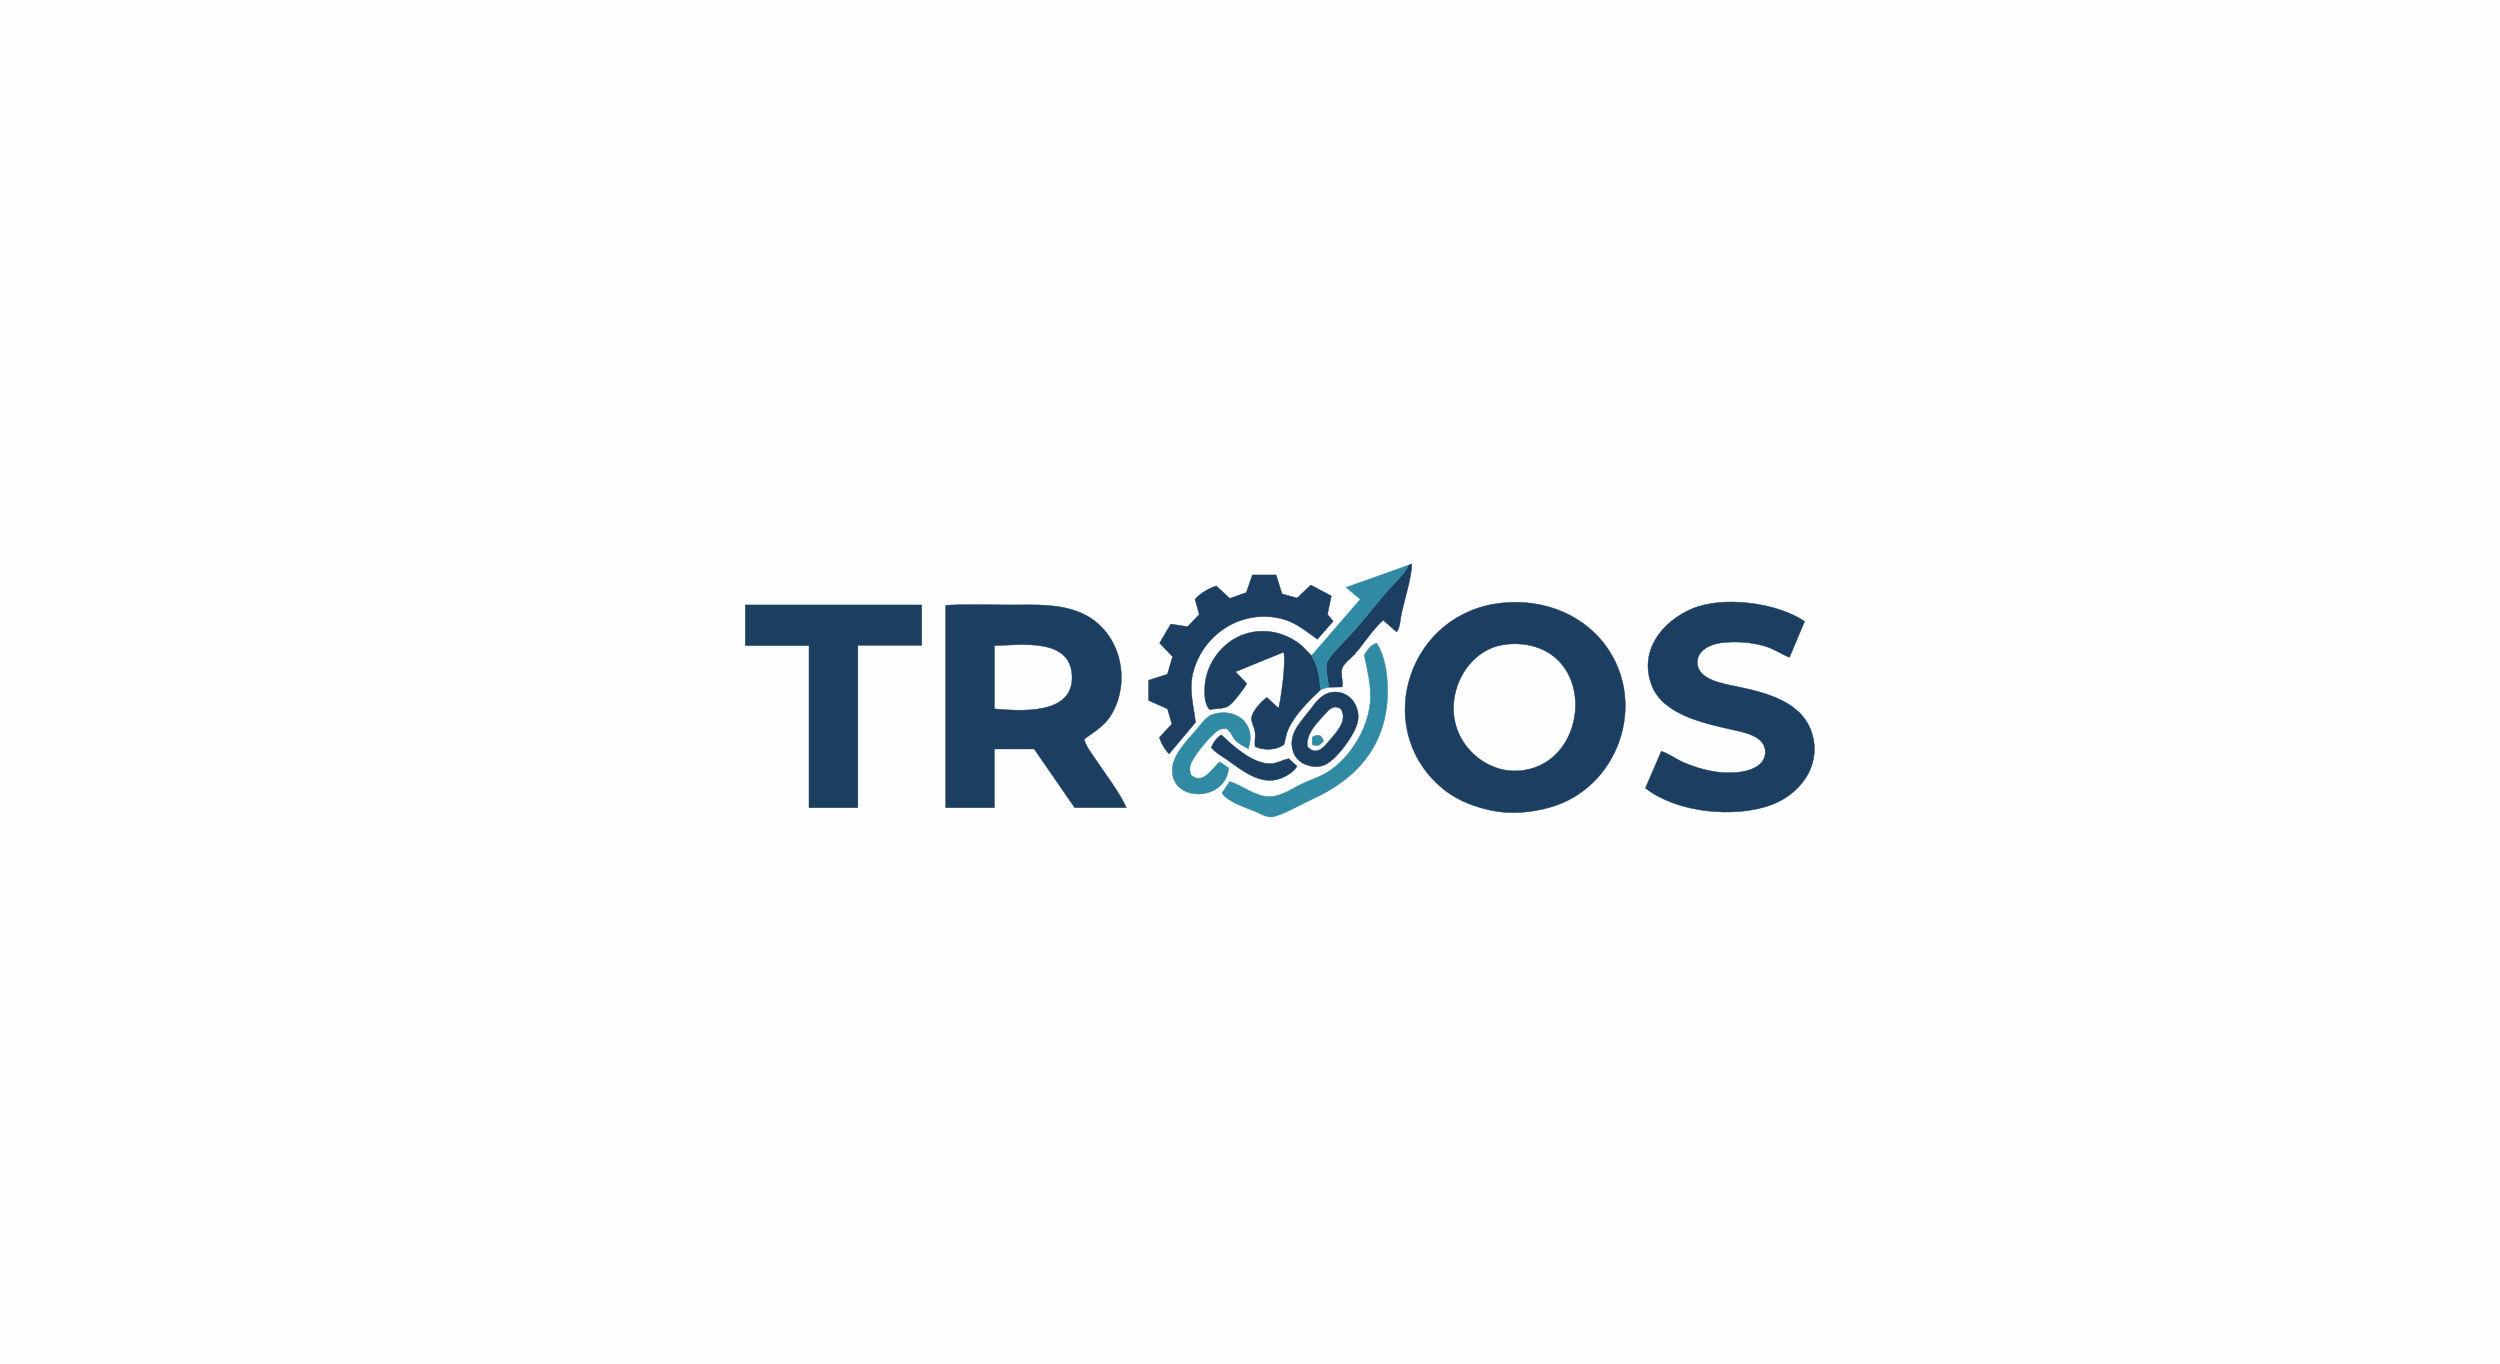
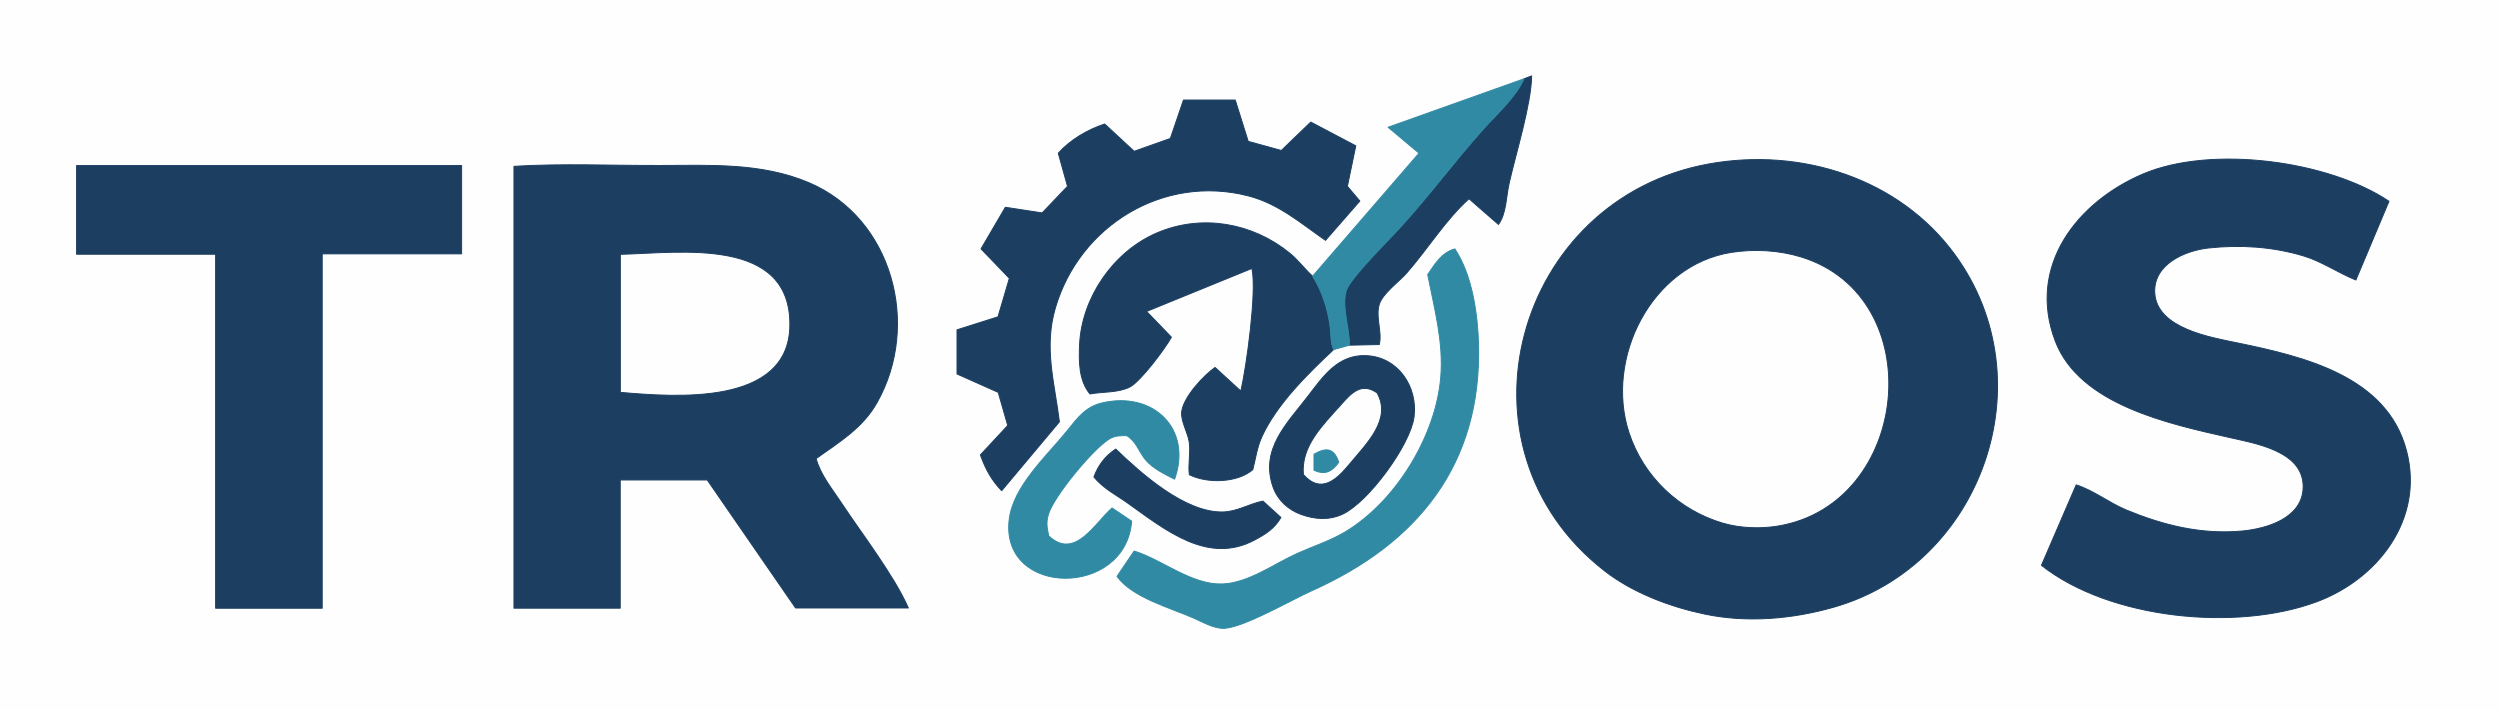
- <svg xmlns="http://www.w3.org/2000/svg" viewBox="0 0 1408 768" width="1408" height="768">
+ <svg xmlns="http://www.w3.org/2000/svg" viewBox="400 298 645 183" width="645" height="183">
  <path d="M0.24 0.24C469.41 0.24 938.59 0.24 1407.76 0.24C1407.76 256.11 1407.76 511.98 1407.76 767.85C938.59 767.85 469.41 767.85 0.24 767.85C0.24 511.98 0.24 256.11 0.24 0.24ZM793.18 318.33C781.49 322.5 769.81 326.66 758.12 330.83C760.78 333.06 763.44 335.29 766.1 337.52C756.95 348.1 747.8 358.68 738.65 369.26C736.6 367.39 734.95 365.12 732.77 363.33C723.16 355.48 710.05 353.14 698.47 358.1C687.23 362.92 679.09 374.8 678.53 386.89C678.33 391.24 678.34 396.21 681.21 399.64C684.45 399.04 688.62 399.36 691.56 397.81C694.28 396.38 700.69 387.83 702.23 384.99C700.09 382.78 697.96 380.56 695.82 378.35C704.88 374.65 713.93 370.96 722.99 367.26C724.3 373.08 721.62 392.46 720.14 398.89C717.92 396.86 715.71 394.83 713.49 392.8C710.59 394.81 705.37 400.38 704.88 404.17C704.57 406.62 706.49 409.63 706.82 412.09C707.21 414.92 706.49 417.66 706.85 420.47C711.4 422.76 719.2 422.63 723.22 419.17C723.96 416.33 724.3 413.5 725.52 410.78C729.32 402.36 737.41 394.44 744.06 388.2C745.42 387.82 746.79 387.44 748.15 387.06C750.72 387.01 753.29 386.95 755.86 386.89C756.64 383.57 754.86 379.88 755.84 376.56C756.67 373.75 760.99 370.64 762.92 368.44C768.33 362.27 772.93 354.75 779 349.28C781.54 351.49 784.07 353.7 786.6 355.91C788.65 353.11 788.58 348.8 789.34 345.38C791.06 337.72 795.06 324.88 795.17 317.58C794.51 317.83 793.84 318.08 793.18 318.33ZM718.7 323.81C714.24 323.81 709.79 323.81 705.33 323.81C704.2 327.12 703.08 330.42 701.95 333.72C698.84 334.83 695.72 335.93 692.61 337.03C690.08 334.68 687.54 332.33 685.01 329.99C680.6 331.43 676.13 334.06 673.03 337.52C673.83 340.37 674.62 343.22 675.42 346.07C673.23 348.35 671.05 350.64 668.87 352.93C665.71 352.44 662.54 351.95 659.38 351.47C657.28 355.05 655.19 358.63 653.1 362.21C655.54 364.74 657.97 367.27 660.41 369.8C659.43 373.11 658.46 376.43 657.48 379.74C653.96 380.86 650.43 381.98 646.91 383.09C646.91 386.89 646.91 390.69 646.91 394.49C650.45 396.07 653.99 397.65 657.54 399.23C658.35 402.08 659.17 404.93 659.99 407.78C657.64 410.31 655.29 412.84 652.94 415.37C654.23 418.95 655.77 421.86 658.43 424.6C663.39 418.68 668.36 412.75 673.33 406.83C672.08 396.65 669.27 387.75 672.29 377.44C678.48 356.29 700.08 342.9 721.99 348.52C729.86 350.54 735.52 355.53 741.98 360.01C744.93 356.63 747.88 353.24 750.84 349.86C749.77 348.6 748.7 347.33 747.63 346.07C748.35 342.58 749.08 339.1 749.8 335.62C745.93 333.58 742.05 331.53 738.18 329.49C735.65 331.93 733.12 334.37 730.58 336.82C727.74 336.03 724.89 335.25 722.04 334.47C720.93 330.91 719.81 327.36 718.7 323.81ZM1016.36 349.93C1000.68 339.4 970.42 335.42 952.89 342.89C935.89 350.14 922.88 366.67 930.27 386.03C936.53 402.42 959.6 407.32 974.82 410.79C981.8 412.38 994.58 414.36 994.21 423.92C993.91 431.73 984.79 434.43 978.38 435.01C967.9 435.95 958.13 433.53 948.53 429.55C944.09 427.7 940.17 424.52 935.66 423.1C932.67 430.02 929.68 436.94 926.69 443.86C944.37 457.81 977.07 460.93 997.68 453.27C1013.45 447.42 1025.47 432.01 1020.9 414.36C1015.91 395.07 994.45 390.03 977.4 386.5C970.39 385.05 956.47 382.78 955.93 373.6C955.5 366.24 963.6 362.66 969.84 361.98C978.03 361.09 986.33 361.64 994.26 364.01C999.02 365.43 1003.24 368.4 1007.82 370.24C1010.66 363.47 1013.51 356.7 1016.36 349.93ZM840.97 340.28C790.83 349.25 773.03 413.52 814.05 445.34C821.33 450.98 830.93 454.58 839.88 456.45C850.78 458.72 862.31 457.71 872.94 454.71C911.37 443.85 928.2 396.29 904.33 363.65C889.94 343.97 864.69 336.03 840.97 340.28ZM419.76 340.71C419.76 348.33 419.76 355.96 419.76 363.59C431.72 363.59 443.68 363.59 455.63 363.59C455.63 394.03 455.63 424.47 455.63 454.92C464.8 454.92 473.96 454.92 483.13 454.92C483.13 424.44 483.13 393.97 483.13 363.49C495.12 363.49 507.11 363.49 519.1 363.49C519.1 355.9 519.1 348.3 519.1 340.71C485.99 340.71 452.88 340.71 419.76 340.71ZM532.6 340.91C532.6 378.91 532.6 416.91 532.6 454.91C541.74 454.91 550.88 454.91 560.02 454.91C560.02 443.89 560.02 432.86 560.02 421.83C567.51 421.83 574.99 421.83 582.47 421.83C590.07 432.84 597.66 443.85 605.26 454.86C614.96 454.86 624.66 454.86 634.36 454.86C630.62 446.39 622.41 435.8 617.1 427.77C614.68 424.1 611.73 420.58 610.56 416.32C616.55 412.01 622.54 408.53 626.32 401.79C637.55 381.81 630.29 354.25 608.63 345.1C596.37 339.93 583.15 340.66 570.13 340.69C557.66 340.72 545.04 340.15 532.6 340.91ZM775.35 362.21C771.94 363.2 770.3 365.95 768.35 368.85C770.07 377.71 772.48 386.24 771.7 395.44C770.42 410.48 760.13 427.39 747.1 435.21C743.19 437.56 738.77 438.95 734.64 440.81C728.67 443.5 722.07 448.44 715.34 448.66C707.43 448.93 699.84 442.41 692.61 440.16C691.13 442.34 689.65 444.52 688.18 446.71C692.12 452.16 701.87 454.8 707.95 457.46C710.35 458.51 713.45 460.36 716.15 460.09C721.5 459.56 733.03 452.83 738.47 450.4C765.7 438.21 782.28 417.88 781.47 386.89C781.26 378.98 779.83 368.93 775.35 362.21ZM846.69 363.12C852.57 362.19 858.96 362.54 864.67 364.29C898.19 374.57 893.07 428.05 858.72 433.72C854.17 434.48 848.95 434.28 844.51 432.98C833.17 429.67 824 420.95 820.29 409.66C814 390.51 826.03 366.37 846.69 363.12ZM560.05 363.62C575.42 363.25 604.22 358.9 603.78 382.14C603.39 402.81 574.17 400.45 560.05 399.23C560.05 387.36 560.05 375.49 560.05 363.62ZM752.41 389.75C745.25 389.48 741.43 395.02 737.6 400.03C732.09 407.23 725 413.87 728.46 423.69C729.64 427.01 732.32 429.49 735.62 430.7C739.19 432 742.87 432.28 746.37 430.66C753.03 427.58 763.86 412.8 764.82 405.61C765.85 397.92 760.81 390.06 752.41 389.75ZM755.27 399.34C759.13 406.16 752.58 412.43 748.38 417.5C744.99 421.6 740.97 425.66 736.28 420.46C735.59 413.16 741.26 407.7 745.81 402.6C748.57 399.51 751.11 396.5 755.27 399.34ZM703.05 421.63C707.69 408.52 697.41 398.85 684.31 401.96C680.04 402.97 678 405.82 675.4 409.05C670.15 415.58 661.36 423.41 660.36 432.11C658.07 452.02 690.42 452.31 691.97 432.46C690.28 431.33 688.6 430.19 686.91 429.05C682.38 433.06 677.29 442.59 670.58 436.26C670.13 434.16 669.86 432.85 670.49 430.7C671.86 426.06 681.99 413.85 686.15 411.29C687.72 410.32 688.94 410.42 690.71 410.39C693.36 412.11 693.68 414.4 695.59 416.68C697.41 418.86 700.58 420.38 703.05 421.63ZM687.86 413.85C685.16 415.66 683.33 418.01 682.22 421.07C684.78 424.13 687.84 425.58 691.02 427.85C700.69 434.74 711.62 443.72 723.62 437.36C726.55 435.81 728.84 434.36 730.48 431.51C728.93 430.1 727.38 428.69 725.84 427.28C722.22 427.99 719.22 430.04 715.39 430.09C705.7 430.22 694.56 420.31 687.86 413.85ZM745.4 417.27C744.23 413.68 742.23 413.29 739.01 415.2C739.01 416.58 739.01 417.96 739.01 419.34C741.85 420.59 743.58 419.76 745.4 417.27Z" fill="#fefeff" fill-rule="evenodd" stroke="#fefeff" stroke-width="0.25" stroke-linejoin="round" />
  <path d="M748.15 387.06C748.26 382.8 746.02 376.9 747.39 372.87C748.5 369.61 758.2 360.05 760.98 357.01C768.57 348.72 775.23 339.67 782.75 331.28C786.22 327.41 791.23 322.91 793.18 318.33C793.84 318.08 794.51 317.83 795.17 317.58C795.06 324.88 791.06 337.72 789.34 345.38C788.58 348.8 788.65 353.11 786.6 355.91C784.07 353.7 781.54 351.49 779 349.28C772.93 354.75 768.33 362.27 762.92 368.44C760.99 370.64 756.67 373.75 755.84 376.56C754.86 379.88 756.64 383.57 755.86 386.89C753.29 386.95 750.72 387.01 748.15 387.06ZM718.7 323.81C719.81 327.36 720.93 330.91 722.04 334.47C724.89 335.25 727.74 336.03 730.58 336.82C733.12 334.37 735.65 331.93 738.18 329.49C742.05 331.53 745.93 333.58 749.8 335.62C749.08 339.1 748.35 342.58 747.63 346.07C748.7 347.33 749.77 348.6 750.84 349.86C747.88 353.24 744.93 356.63 741.98 360.01C735.52 355.53 729.86 350.54 721.99 348.52C700.08 342.9 678.48 356.29 672.29 377.44C669.27 387.75 672.08 396.65 673.33 406.83C668.36 412.75 663.39 418.68 658.43 424.6C655.77 421.86 654.23 418.95 652.94 415.37C655.29 412.84 657.64 410.31 659.99 407.78C659.17 404.93 658.35 402.08 657.54 399.23C653.99 397.65 650.45 396.07 646.91 394.49C646.91 390.69 646.91 386.89 646.91 383.09C650.43 381.98 653.96 380.86 657.48 379.74C658.46 376.43 659.43 373.11 660.41 369.8C657.97 367.27 655.54 364.74 653.1 362.21C655.19 358.63 657.28 355.05 659.38 351.47C662.54 351.95 665.71 352.44 668.87 352.93C671.05 350.64 673.23 348.35 675.42 346.07C674.62 343.22 673.83 340.37 673.03 337.52C676.13 334.06 680.6 331.43 685.01 329.99C687.54 332.33 690.08 334.68 692.61 337.03C695.72 335.93 698.84 334.83 701.95 333.72C703.08 330.42 704.2 327.12 705.33 323.81C709.79 323.81 714.24 323.81 718.7 323.81ZM1016.36 349.93C1013.51 356.7 1010.66 363.47 1007.82 370.24C1003.24 368.4 999.02 365.43 994.26 364.01C986.33 361.64 978.03 361.09 969.84 361.98C963.6 362.66 955.5 366.24 955.93 373.6C956.47 382.78 970.39 385.05 977.4 386.5C994.45 390.03 1015.91 395.07 1020.9 414.36C1025.47 432.01 1013.45 447.42 997.68 453.27C977.07 460.93 944.37 457.81 926.69 443.86C929.68 436.94 932.67 430.02 935.66 423.1C940.17 424.52 944.09 427.7 948.53 429.55C958.13 433.53 967.9 435.95 978.38 435.01C984.79 434.43 993.91 431.73 994.21 423.92C994.58 414.36 981.8 412.38 974.82 410.79C959.6 407.32 936.53 402.42 930.27 386.03C922.88 366.67 935.89 350.14 952.89 342.89C970.42 335.42 1000.68 339.4 1016.36 349.93ZM840.97 340.28C864.69 336.03 889.94 343.97 904.33 363.65C928.2 396.29 911.37 443.85 872.94 454.71C862.31 457.71 850.78 458.72 839.88 456.45C830.93 454.58 821.33 450.98 814.05 445.34C773.03 413.52 790.83 349.25 840.97 340.28ZM419.76 340.71C452.88 340.71 485.99 340.71 519.1 340.71C519.1 348.3 519.1 355.9 519.1 363.49C507.11 363.49 495.12 363.49 483.13 363.49C483.13 393.97 483.13 424.44 483.13 454.92C473.96 454.92 464.8 454.92 455.63 454.92C455.63 424.47 455.63 394.03 455.63 363.59C443.68 363.59 431.72 363.59 419.76 363.59C419.76 355.96 419.76 348.33 419.76 340.71ZM532.6 340.91C545.04 340.15 557.66 340.72 570.13 340.69C583.15 340.66 596.37 339.93 608.63 345.1C630.29 354.25 637.55 381.81 626.32 401.79C622.54 408.53 616.55 412.01 610.56 416.32C611.73 420.58 614.68 424.1 617.1 427.77C622.41 435.8 630.62 446.39 634.36 454.86C624.66 454.86 614.96 454.86 605.26 454.86C597.66 443.85 590.07 432.84 582.47 421.83C574.99 421.83 567.51 421.83 560.02 421.83C560.02 432.86 560.02 443.89 560.02 454.91C550.88 454.91 541.74 454.91 532.6 454.91C532.6 416.91 532.6 378.91 532.6 340.91ZM738.65 369.26C741.08 373.06 742.58 377.71 743.15 382.19C743.43 384.32 743.23 386.24 744.06 388.2C737.41 394.44 729.32 402.36 725.52 410.78C724.3 413.5 723.96 416.33 723.22 419.17C719.2 422.63 711.4 422.76 706.85 420.47C706.49 417.66 707.21 414.92 706.82 412.09C706.49 409.63 704.57 406.62 704.88 404.17C705.37 400.38 710.59 394.81 713.49 392.8C715.71 394.83 717.92 396.86 720.14 398.89C721.62 392.46 724.3 373.08 722.99 367.26C713.93 370.96 704.88 374.65 695.82 378.35C697.96 380.56 700.09 382.78 702.23 384.99C700.69 387.83 694.28 396.38 691.56 397.81C688.62 399.36 684.45 399.04 681.21 399.64C678.34 396.21 678.33 391.24 678.53 386.89C679.09 374.8 687.23 362.92 698.47 358.1C710.05 353.14 723.16 355.48 732.77 363.33C734.95 365.12 736.6 367.39 738.65 369.26ZM846.69 363.12C826.03 366.37 814 390.51 820.29 409.66C824 420.95 833.17 429.67 844.51 432.98C848.95 434.28 854.17 434.48 858.72 433.72C893.07 428.05 898.19 374.57 864.67 364.29C858.96 362.54 852.57 362.19 846.69 363.12ZM560.05 363.62C560.05 375.49 560.05 387.36 560.05 399.23C574.17 400.45 603.39 402.81 603.78 382.14C604.22 358.9 575.42 363.25 560.05 363.62ZM752.41 389.75C760.81 390.06 765.85 397.92 764.82 405.61C763.86 412.8 753.03 427.58 746.37 430.66C742.87 432.28 739.19 432 735.62 430.7C732.32 429.49 729.64 427.01 728.46 423.69C725 413.87 732.09 407.23 737.6 400.03C741.43 395.02 745.25 389.48 752.41 389.75ZM755.27 399.34C751.11 396.5 748.57 399.51 745.81 402.6C741.26 407.7 735.59 413.16 736.28 420.46C740.97 425.66 744.99 421.6 748.38 417.5C752.58 412.43 759.13 406.16 755.27 399.34ZM687.86 413.85C694.56 420.31 705.7 430.22 715.39 430.09C719.22 430.04 722.22 427.99 725.84 427.28C727.38 428.69 728.93 430.1 730.48 431.51C728.84 434.36 726.55 435.81 723.62 437.36C711.62 443.72 700.69 434.74 691.02 427.85C687.84 425.58 684.78 424.13 682.22 421.07C683.33 418.01 685.16 415.66 687.86 413.85Z" fill="#1b3e61" fill-rule="evenodd" stroke="#1b3e61" stroke-width="0.25" stroke-linejoin="round" />
  <path d="M793.18 318.33C791.23 322.91 786.22 327.41 782.75 331.28C775.23 339.67 768.57 348.72 760.98 357.01C758.2 360.05 748.5 369.61 747.39 372.87C746.02 376.9 748.26 382.8 748.15 387.06C746.79 387.44 745.42 387.82 744.06 388.2C743.23 386.24 743.43 384.32 743.15 382.19C742.58 377.71 741.08 373.06 738.65 369.26C747.8 358.68 756.95 348.1 766.1 337.52C763.44 335.29 760.78 333.06 758.12 330.83C769.81 326.66 781.49 322.5 793.18 318.33ZM775.35 362.21C779.83 368.93 781.26 378.98 781.47 386.89C782.28 417.88 765.7 438.21 738.47 450.4C733.03 452.83 721.5 459.56 716.15 460.09C713.45 460.36 710.35 458.51 707.95 457.46C701.87 454.8 692.12 452.16 688.18 446.71C689.65 444.52 691.13 442.34 692.61 440.16C699.84 442.41 707.43 448.93 715.34 448.66C722.07 448.44 728.67 443.5 734.64 440.81C738.77 438.95 743.19 437.56 747.1 435.21C760.13 427.39 770.42 410.48 771.7 395.44C772.48 386.24 770.07 377.71 768.35 368.85C770.3 365.95 771.94 363.2 775.35 362.21ZM703.05 421.63C700.58 420.38 697.41 418.86 695.59 416.68C693.68 414.4 693.36 412.11 690.71 410.39C688.94 410.42 687.72 410.32 686.15 411.29C681.99 413.85 671.86 426.06 670.49 430.7C669.86 432.85 670.13 434.16 670.58 436.26C677.29 442.59 682.38 433.06 686.91 429.05C688.6 430.19 690.28 431.33 691.97 432.46C690.42 452.31 658.07 452.02 660.36 432.11C661.36 423.41 670.15 415.58 675.4 409.05C678 405.82 680.04 402.97 684.31 401.96C697.41 398.85 707.69 408.52 703.05 421.63ZM745.4 417.27C743.58 419.76 741.85 420.59 739.01 419.34C739.01 417.96 739.01 416.58 739.01 415.2C742.23 413.29 744.23 413.68 745.4 417.27Z" fill="#318aa3" fill-rule="evenodd" stroke="#318aa3" stroke-width="0.25" stroke-linejoin="round" />
</svg>
